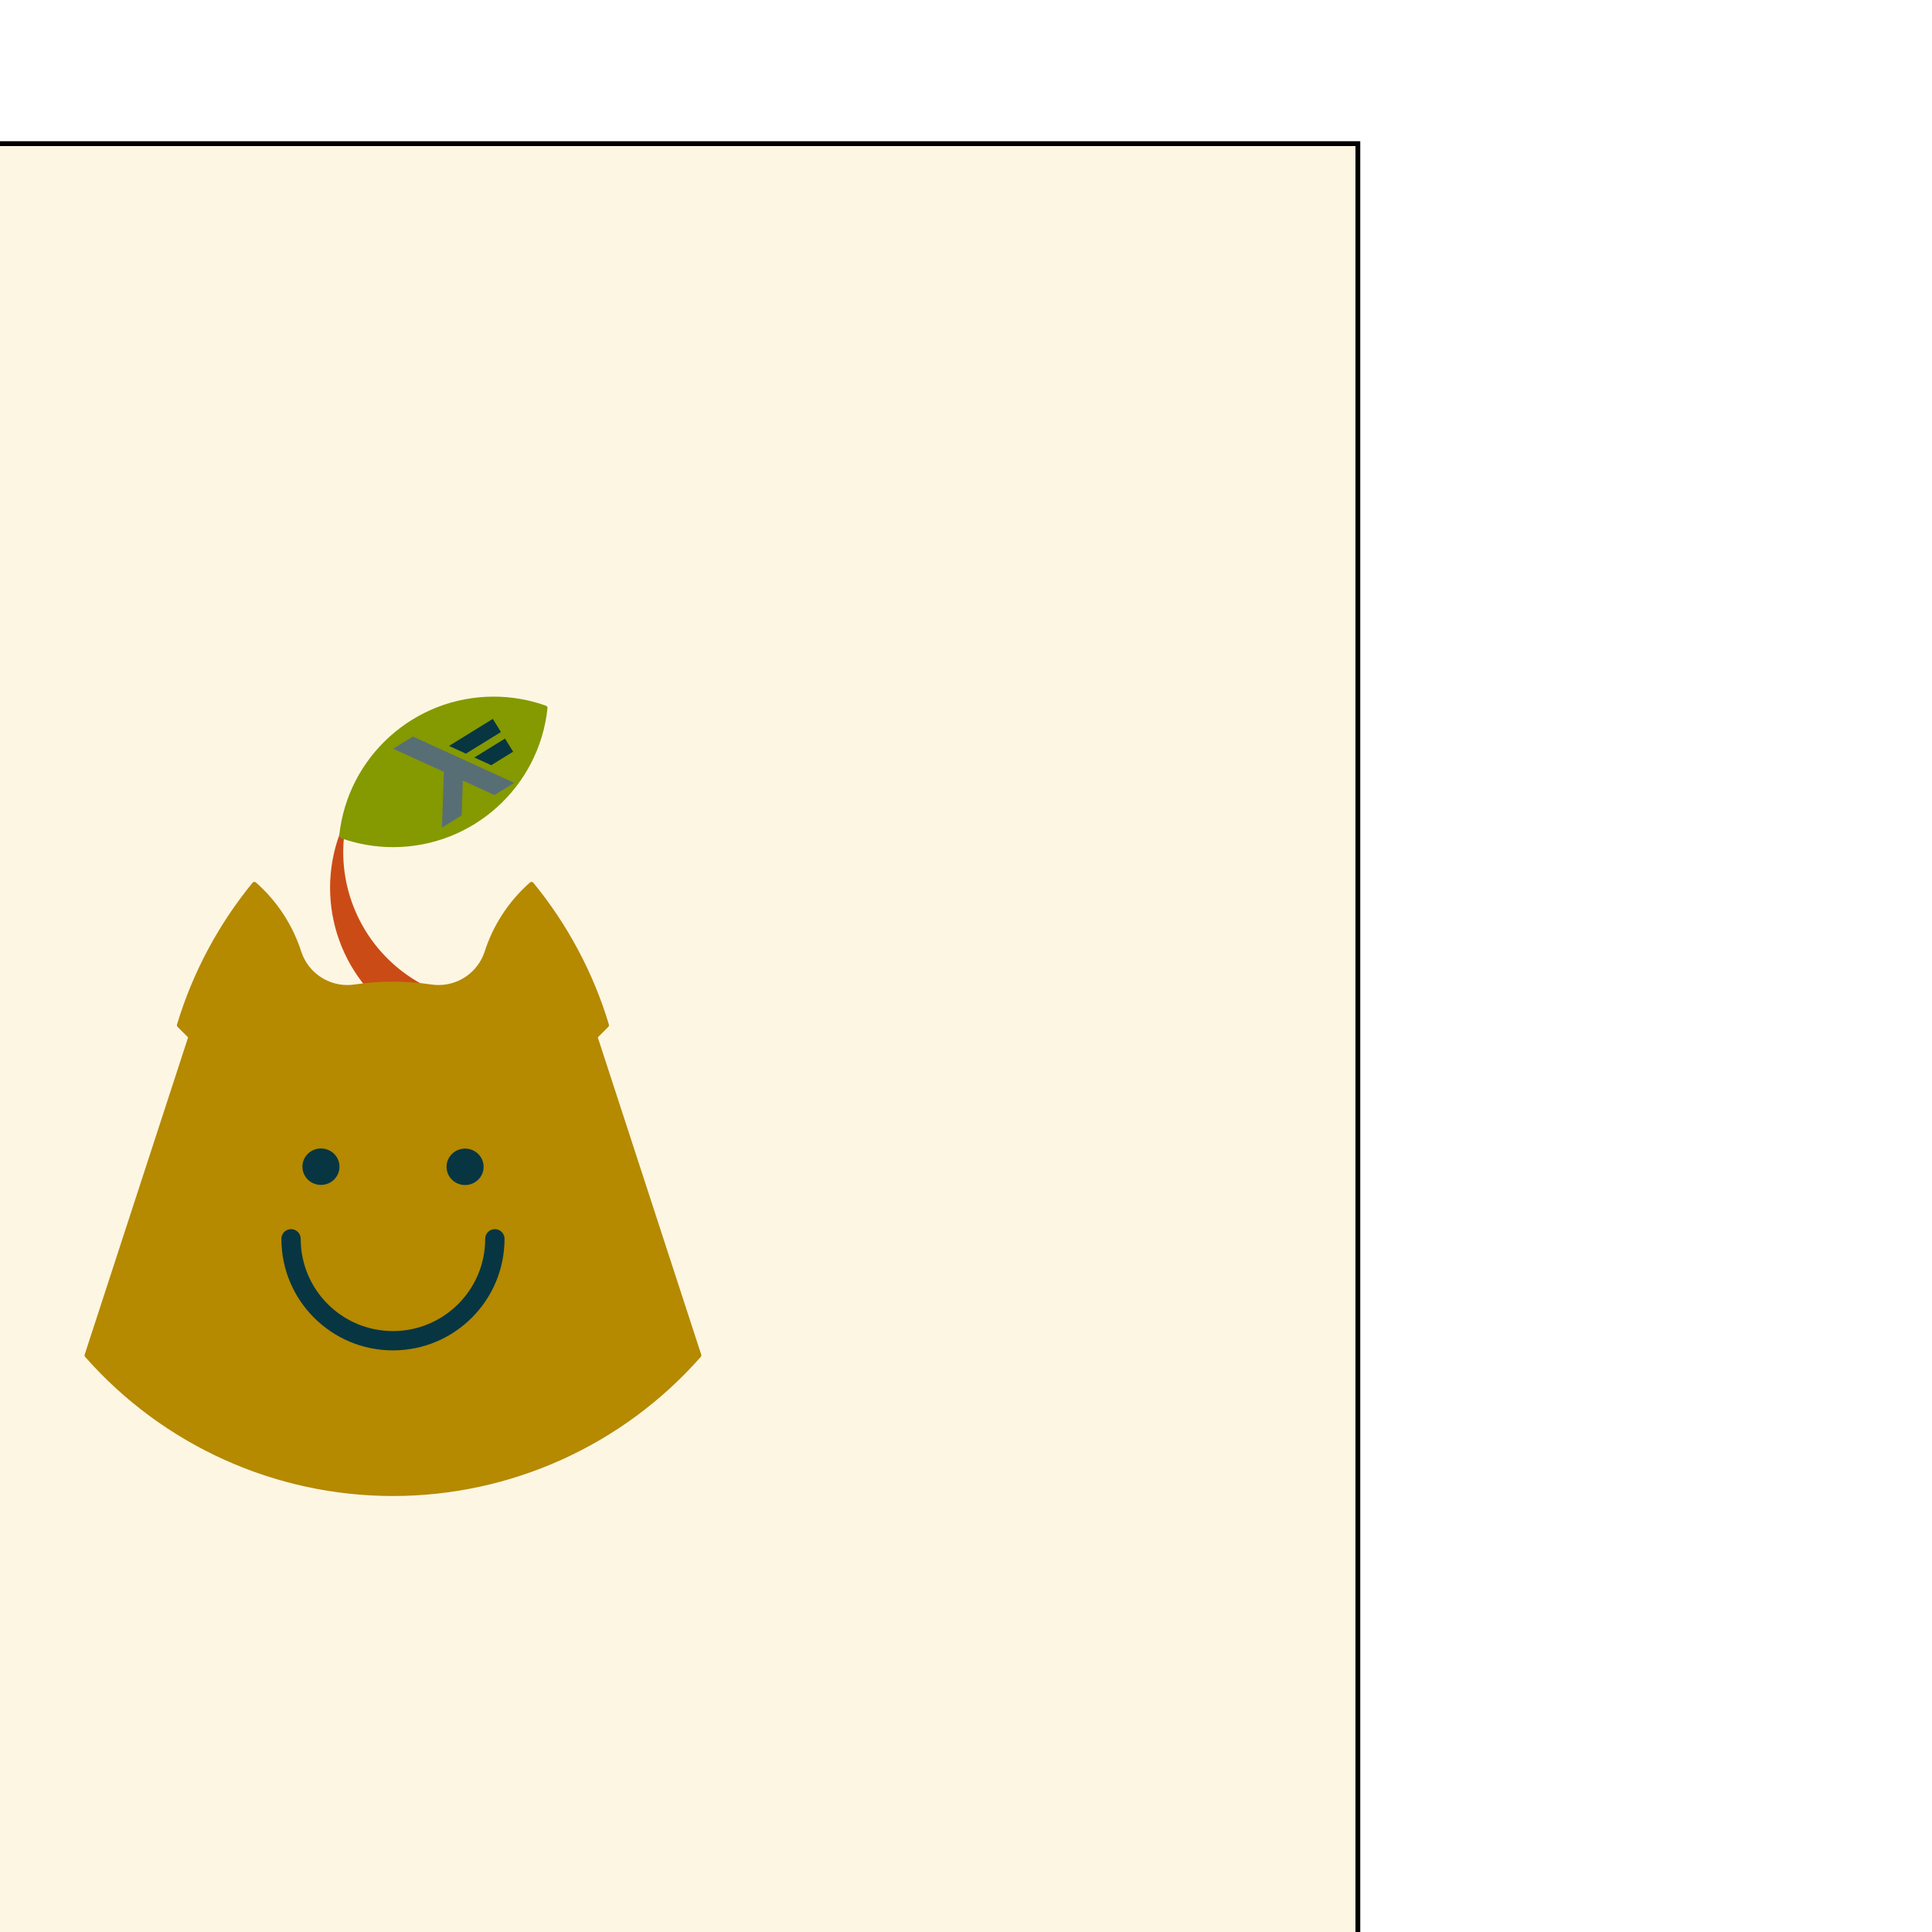
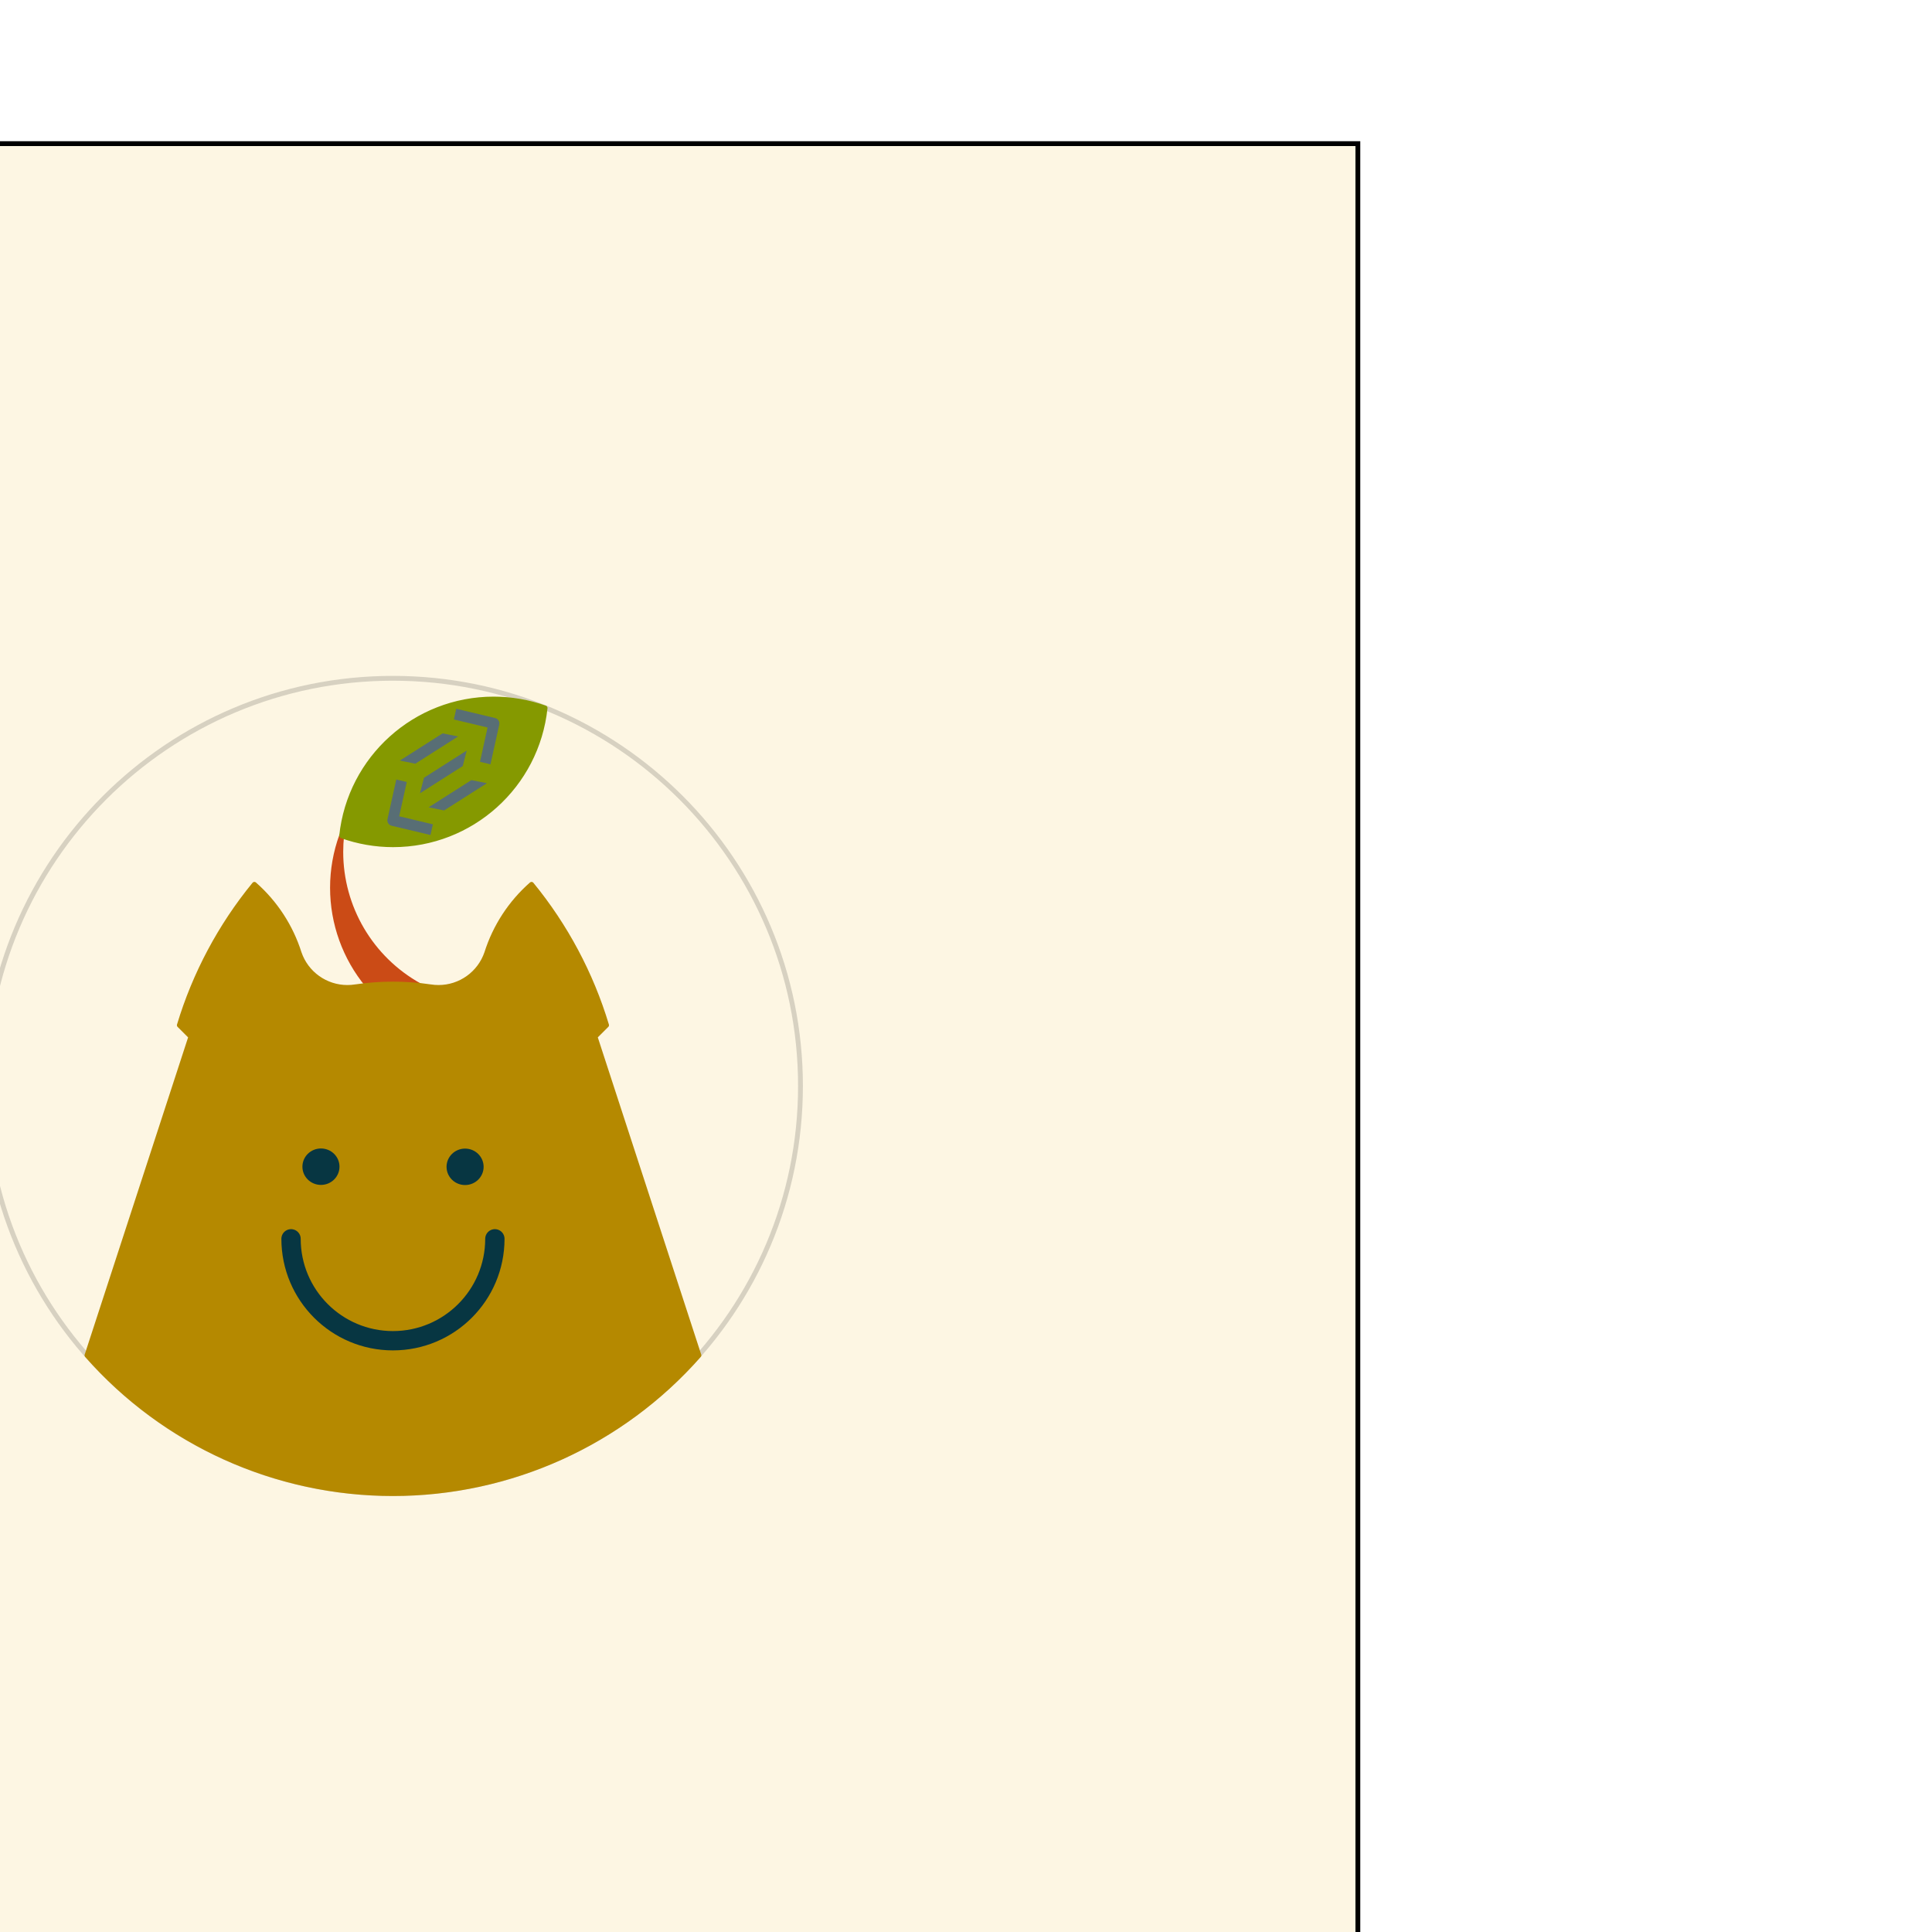
<svg xmlns="http://www.w3.org/2000/svg" xmlns:ns1="http://www.openswatchbook.org/uri/2009/osb" viewBox="0 0 400 400" version="1.1" id="svg28">
  <defs id="defs2">
    <linearGradient ns1:paint="solid" id="linearGradient2983">
      <stop id="stop2981" offset="0" style="stop-color:#333333;stop-opacity:1;" />
    </linearGradient>
    <clipPath clipPathUnits="userSpaceOnUse" id="clipPath1642">
      <g id="g1656" transform="matrix(0.136008,-0.0841443,0.0841443,0.136008,75.966,158.3822)" style="stroke-width:23.635;stroke-miterlimit:4;stroke-dasharray:none">
        <g style="fill:#666666;stroke-width:23.635;stroke-miterlimit:4;stroke-dasharray:none" id="g1650">
          <path d="M 0,120 40,60 0,0 h 30 l 40,60 -40,60" id="path1644" style="stroke-width:23.635;stroke-miterlimit:4;stroke-dasharray:none" />
          <path d="M 136.667,85 123.333,65 H 170 v 20" id="path1646" style="stroke-width:23.635;stroke-miterlimit:4;stroke-dasharray:none" />
          <path d="M 116.667,55 103.333,35 H 170 v 20" id="path1648" style="stroke-width:23.635;stroke-miterlimit:4;stroke-dasharray:none" />
        </g>
        <g style="fill:#999999;stroke-width:23.635;stroke-miterlimit:4;stroke-dasharray:none" id="g1654">
          <path d="M 40,120 80,60 40,0 h 30 l 80,120 H 120 L 95,82.5 70,120" id="path1652" style="stroke-width:23.635;stroke-miterlimit:4;stroke-dasharray:none" />
        </g>
      </g>
    </clipPath>
    <clipPath clipPathUnits="userSpaceOnUse" id="clipPath1720">
      <path id="path1722" style="opacity:0.249;fill:#000080;fill-rule:evenodd;stroke:#cb4b16;stroke-width:0.1;stroke-linecap:square;stroke-miterlimit:4;stroke-dasharray:none;stop-color:#000000" d="M 0.006,-55.035 73.113,61.838 17.099,152.377 51.703,173.786 97.174,100.289 116.203,130.716 195.466,185.11 79.274,-0.624 Z" />
    </clipPath>
    <clipPath clipPathUnits="userSpaceOnUse" id="clipPath1757">
      <rect style="opacity:0.249;fill:#000080;fill-rule:evenodd;stroke:#cb4b16;stroke-width:0.1;stroke-linecap:square;stroke-miterlimit:4;stroke-dasharray:none;stop-color:#000000" id="rect1759" width="170.855" height="82.034" x="37.256" y="-147.814" transform="rotate(57.52956)" />
    </clipPath>
  </defs>
  <g id="layer4" style="display:inline">
    <rect style="display:inline;opacity:1;fill:#fdf6e3;fill-opacity:1;stroke:#000000;stroke-linecap:round" id="rect992" width="405.124" height="402.517" x="-123.994" y="29.742" />
  </g>
  <g id="g3035" style="display:inline;opacity:1">
    <path style="display:inline;opacity:0.253;fill:none;stroke:#000000;stroke-width:1;stroke-linecap:round;stroke-miterlimit:4;stroke-dasharray:none" d="m 187.687,-211.195 v -105.5 h 105.5 v 105.5 z" id="path991" />
    <path style="display:inline;opacity:0.253;fill:none;stroke:#000000;stroke-width:1;stroke-linecap:round;stroke-miterlimit:4;stroke-dasharray:none" d="m 177.137,-253.395 a 10.55,10.55 0 0 1 10.55,10.55 10.55,10.55 0 0 1 -10.55,10.55 10.55,10.55 0 0 1 -10.55,-10.55 10.55,10.55 0 0 1 10.55,-10.55" id="path989" />
    <path style="display:inline;opacity:0.253;fill:none;stroke:#000000;stroke-width:1;stroke-linecap:round;stroke-miterlimit:4;stroke-dasharray:none" d="m 166.587,-232.295 v -21.1 h 21.1 v 21.1 z" id="path986" />
    <path style="display:inline;opacity:0.253;fill:none;stroke:#000000;stroke-width:1;stroke-linecap:round;stroke-miterlimit:4;stroke-dasharray:none" d="m 208.787,-211.195 a 84.4,84.4 0 0 1 84.4,84.4 84.4,84.4 0 0 1 -84.4,84.4 84.4,84.4 0 0 1 -84.4,-84.4 84.4,84.4 0 0 1 84.4,-84.4" id="path984" />
    <path style="display:inline;opacity:0.253;fill:none;stroke:#000000;stroke-width:1;stroke-linecap:round;stroke-miterlimit:4;stroke-dasharray:none" d="m 156.037,-316.695 a 31.65,31.65 0 0 1 31.65,31.65 31.65,31.65 0 0 1 -31.65,31.65 31.65,31.65 0 0 1 -31.65,-31.65 31.65,31.65 0 0 1 31.65,-31.65" id="path982" />
    <path style="display:inline;opacity:0.253;fill:none;stroke:#000000;stroke-width:1;stroke-linecap:round;stroke-miterlimit:4;stroke-dasharray:none" d="m 145.487,-253.395 a 21.1,21.1 0 0 1 21.1,21.1 21.1,21.1 0 0 1 -21.1,21.1 21.1,21.1 0 0 1 -21.1,-21.1 21.1,21.1 0 0 1 21.1,-21.1" id="path980" />
    <path style="display:inline;opacity:0.253;fill:none;stroke:#000000;stroke-width:1;stroke-linecap:round;stroke-miterlimit:4;stroke-dasharray:none" d="M 124.387,-42.395 V -211.195 H 293.187 V -42.395 Z" id="path978" />
    <path style="display:inline;opacity:0.253;fill:none;stroke:#000000;stroke-width:1;stroke-linecap:round;stroke-miterlimit:4;stroke-dasharray:none" d="m 124.387,-253.395 v -63.3 h 63.3 v 63.3 z" id="path976" />
    <path style="display:inline;opacity:0.253;fill:none;stroke:#000000;stroke-width:1;stroke-linecap:round;stroke-miterlimit:4;stroke-dasharray:none" d="m 124.387,-211.195 v -42.2 h 42.2 v 42.2 z" id="path3033" />
    <circle cy="204.172" cx="32.822" id="ellipse1112" style="display:inline;opacity:0.15;fill:none;stroke:#000000;stroke-width:1;stroke-linecap:round;stroke-miterlimit:4;stroke-dasharray:none" r="0" />
    <circle cy="204.172" cx="32.822" id="ellipse1114" style="display:inline;opacity:0.15;fill:none;stroke:#000000;stroke-width:1;stroke-linecap:round;stroke-miterlimit:4;stroke-dasharray:none" r="0" />
    <path style="display:inline;opacity:0.253;fill:none;stroke:#000000;stroke-width:1;stroke-linecap:round;stroke-miterlimit:4;stroke-dasharray:none" d="m 187.687,-211.195 v -105.5 h 105.5 v 105.5 z" id="path936" />
    <path style="display:inline;opacity:0.253;fill:none;stroke:#000000;stroke-width:1;stroke-linecap:round;stroke-miterlimit:4;stroke-dasharray:none" d="m 208.787,-211.195 a 84.4,84.4 0 0 1 84.4,84.4 84.4,84.4 0 0 1 -84.4,84.4 84.4,84.4 0 0 1 -84.4,-84.4 84.4,84.4 0 0 1 84.4,-84.4" id="path938" />
  </g>
-   <g id="g997" style="display:none">
+   <g id="g997" style="display:inline">
    <ellipse style="display:inline;opacity:0.15;fill:none;stroke:#000000;stroke-width:1;stroke-linecap:round;stroke-miterlimit:4;stroke-dasharray:none" id="ellipse943" cx="81.331" cy="224.834" rx="84.4" ry="84.4" />
    <path d="m 124.387,-211.195 v -42.2 h 42.2 v 42.2 z m 0,-42.2 v -63.3 h 63.3 v 63.3 z m 0,211 v -168.8 h 168.8 v 168.8 z m 21.1,-211 a 21.1,21.1 0 0 1 21.1,21.1 21.1,21.1 0 0 1 -21.1,21.1 21.1,21.1 0 0 1 -21.1,-21.1 21.1,21.1 0 0 1 21.1,-21.1 m 10.55,-63.3 a 31.65,31.65 0 0 1 31.65,31.65 31.65,31.65 0 0 1 -31.65,31.65 31.65,31.65 0 0 1 -31.65,-31.65 31.65,31.65 0 0 1 31.65,-31.65 m 52.75,105.5 a 84.4,84.4 0 0 1 84.4,84.4 84.4,84.4 0 0 1 -84.4,84.4 84.4,84.4 0 0 1 -84.4,-84.4 84.4,84.4 0 0 1 84.4,-84.4 m -42.2,-21.1 v -21.1 h 21.1 v 21.1 z m 10.55,-21.1 a 10.55,10.55 0 0 1 10.55,10.55 10.55,10.55 0 0 1 -10.55,10.55 10.55,10.55 0 0 1 -10.55,-10.55 10.55,10.55 0 0 1 10.55,-10.55 m 10.55,42.2 v -105.5 h 105.5 v 105.5 z m 52.75,-105.5 a 52.75,52.75 0 0 1 52.75,52.75 52.75,52.75 0 0 1 -52.75,52.75 52.75,52.75 0 0 1 -52.75,-52.75 52.75,52.75 0 0 1 52.75,-52.75" style="display:inline;opacity:0.253;fill:none;stroke:#000000;stroke-width:1;stroke-linecap:round;stroke-miterlimit:4;stroke-dasharray:none" id="path973" />
  </g>
  <g id="layer14" style="display:none">
    <g id="layer11" style="display:inline">
      <ellipse style="display:inline;opacity:0.15;fill:none;stroke:#000000;stroke-width:1;stroke-linecap:round;stroke-miterlimit:4;stroke-dasharray:none" id="ellipse1210" cx="100.488" cy="183.799" rx="31.65" ry="31.65" />
      <ellipse style="display:inline;opacity:0.15;fill:none;stroke:#000000;stroke-width:1;stroke-linecap:round;stroke-miterlimit:4;stroke-dasharray:none" id="ellipse1213" cx="102.208" cy="176.38" rx="31.65" ry="31.65" />
    </g>
    <g id="layer6" style="display:inline">
      <ellipse style="display:inline;opacity:0.15;fill:none;stroke:#000000;stroke-width:1;stroke-linecap:round;stroke-miterlimit:4;stroke-dasharray:none" id="ellipse1076" cx="102.208" cy="176.38" rx="31.65" ry="31.65" />
      <ellipse ry="31.65" rx="31.65" cy="143.243" cx="81.383" id="ellipse1078" style="display:inline;opacity:0.15;fill:none;stroke:#000000;stroke-width:1;stroke-linecap:round;stroke-miterlimit:4;stroke-dasharray:none" />
      <ellipse style="display:inline;opacity:0.15;fill:none;stroke:#000000;stroke-width:1;stroke-linecap:round;stroke-miterlimit:4;stroke-dasharray:none" id="ellipse1282" cx="100.488" cy="183.799" rx="31.65" ry="31.65" />
    </g>
    <g id="layer7" style="display:inline">
      <ellipse style="display:inline;opacity:0.15;fill:none;stroke:#000000;stroke-width:1;stroke-linecap:round;stroke-miterlimit:4;stroke-dasharray:none" id="ellipse1000" cx="81.357" cy="256.484" rx="52.75" ry="52.75" />
      <ellipse style="display:inline;opacity:0.15;fill:none;stroke:#000000;stroke-width:1;stroke-linecap:round;stroke-miterlimit:4;stroke-dasharray:none" id="ellipse1002" cx="81.357" cy="224.834" rx="84.4" ry="84.4" />
      <ellipse style="display:inline;opacity:0.15;fill:none;stroke:#000000;stroke-width:1;stroke-linecap:round;stroke-miterlimit:4;stroke-dasharray:none" id="ellipse1004" cx="81.357" cy="256.484" rx="21.1" ry="21.1" />
      <path style="display:inline;opacity:0.15;fill:#ff00ff;stroke:#000000;stroke-width:1px;stroke-linecap:butt;stroke-linejoin:miter;stroke-opacity:1" d="m 81.357,412.663 1e-6,-312.357" id="path1006" />
      <path d="M 90.242,203.868" style="display:inline;opacity:0.15;fill:none;stroke:#000000;stroke-width:1;stroke-linecap:round;stroke-miterlimit:4;stroke-dasharray:none;stroke-opacity:1" id="path1008" />
      <path id="path1010" d="M 69.065,203.705" style="display:inline;opacity:0.15;fill:none;stroke:#000000;stroke-width:1;stroke-linecap:round;stroke-miterlimit:4;stroke-dasharray:none;stroke-opacity:1" />
      <ellipse style="display:inline;opacity:0.15;fill:none;stroke:#000000;stroke-width:1;stroke-linecap:round;stroke-miterlimit:4;stroke-dasharray:none" id="ellipse1012" cx="-44.769" cy="236.588" rx="84.4" ry="84.4" transform="scale(-1,1)" />
      <path style="display:inline;opacity:0.15;fill:#ff00ff;stroke:#000000;stroke-width:1px;stroke-linecap:butt;stroke-linejoin:miter;stroke-opacity:1" d="M -29.078,146.049 191.792,366.919" id="path1014" />
      <ellipse ry="31.65" rx="31.65" cy="206.858" cx="31.765" id="ellipse1016" style="display:inline;opacity:0.15;fill:none;stroke:#000000;stroke-width:1;stroke-linecap:round;stroke-miterlimit:4;stroke-dasharray:none" />
      <ellipse style="display:inline;opacity:0.15;fill:none;stroke:#000000;stroke-width:1;stroke-linecap:round;stroke-miterlimit:4;stroke-dasharray:none" id="ellipse1018" cx="117.945" cy="236.588" rx="84.4" ry="84.4" />
      <path style="display:inline;opacity:0.15;fill:#ff00ff;stroke:#000000;stroke-width:1px;stroke-linecap:butt;stroke-linejoin:miter;stroke-opacity:1" d="M 191.792,146.049 -29.078,366.919" id="path1020" />
      <ellipse ry="31.65" rx="31.65" cy="206.858" cx="-130.949" id="ellipse1022" style="display:inline;opacity:0.15;fill:none;stroke:#000000;stroke-width:1;stroke-linecap:round;stroke-miterlimit:4;stroke-dasharray:none" transform="scale(-1,1)" />
      <path style="display:inline;opacity:0.15;fill:none;stroke:#000000;stroke-width:1;stroke-linecap:round;stroke-miterlimit:4;stroke-dasharray:none" d="m 71.92,183.34 a 10.55,10.55 0 0 1 10.55,10.55 10.55,10.55 0 0 1 -10.55,10.55 A 10.55,10.55 0 0 1 61.37,193.89 10.55,10.55 0 0 1 71.92,183.34" id="path1024" />
      <path style="display:inline;opacity:0.15;fill:none;stroke:#000000;stroke-width:1;stroke-linecap:round;stroke-miterlimit:4;stroke-dasharray:none" d="m 90.794,183.34 a 10.55,10.55 0 0 0 -10.55,10.55 10.55,10.55 0 0 0 10.55,10.55 10.55,10.55 0 0 0 10.55,-10.55 A 10.55,10.55 0 0 0 90.794,183.34" id="path979" />
    </g>
  </g>
  <g id="layer2" style="display:inline;opacity:1">
    <g id="g979" style="display:inline">
      <g id="layer12" style="display:inline" />
      <g id="layer13" style="display:inline">
        <path id="path1253" style="display:inline;opacity:1;fill:none;stroke:#cb4b16;stroke-width:1;stroke-linecap:round;stroke-miterlimit:4;stroke-dasharray:none;stroke-opacity:1" d="m 86.821,204.038 a 31.65,31.65 0 0 1 -16.263,-27.658 31.65,31.65 0 0 1 0.182,-3.39 m 5.384,31.011 a 31.65,31.65 0 0 1 -7.286,-20.202 31.65,31.65 0 0 1 1.903,-10.809" />
      </g>
      <path style="opacity:1;fill:#cb4b16;fill-opacity:1;fill-rule:evenodd;stroke:none;stroke-width:2;stroke-linecap:round;stroke-linejoin:miter;stroke-miterlimit:4;stroke-dasharray:none;stroke-opacity:1;stop-color:#000000" d="m 74.862,202.375 c -1.36,-1.804 -2.125,-3.189 -3.106,-5.3 -2.686,-5.784 -3.559,-12.202 -2.486,-18.489 0.11,-0.647 1.068,-3.976 1.102,-4.066 0.027,-0.071 0.202,2.747 0.205,2.941 0.015,1.063 0.172,2.814 0.433,4.248 0.544,2.985 1.187,5.33 2.518,8.058 1.435,2.94 2.807,5.226 5.075,7.699 1.502,1.638 3.82,3.76 5.596,4.943 0.282,0.188 2.587,1.602 2.58,1.608 -4.85,-0.087 -5.83,-0.112 -10.661,-0.02 l -0.545,-0.677 z" id="path1270" />
    </g>
    <g id="g1057" style="display:inline">
      <g id="layer8" style="display:inline">
        <path style="opacity:1;fill:#859900;fill-opacity:1;fill-rule:evenodd;stroke:none;stroke-width:1;stroke-linecap:round;stroke-linejoin:miter;stop-color:#000000" d="m 72.144,173.514 c -0.94,-0.292 -1.439,-0.235 -1.408,-0.478 1.054,-8.344 5.466,-16.709 12.184,-21.749 4.36,-3.271 9.08,-5.506 14.46,-6.186 2.321,-0.353 3.756,-0.352 6.853,-0.306 2.495,0.233 4.612,0.461 6.873,1.212 l 1.749,0.581 -0.158,1.247 c -0.563,4.456 -2.244,8.725 -4.702,12.538 -3.531,5.479 -8.704,9.82 -14.772,12.221 -2.93,1.16 -6.58,2.013 -9.767,2.231 -4.375,-0.016 -6.002,0.235 -11.313,-1.311 z" id="path1200" />
      </g>
      <g id="layer9" style="display:inline">
        <path id="path1102" style="display:inline;opacity:1;fill:none;stroke:#859900;stroke-width:1;stroke-linecap:round;stroke-miterlimit:4;stroke-dasharray:none;stroke-opacity:1" d="m 112.856,146.587 a 31.65,31.65 0 0 1 -31.473,28.305 31.65,31.65 0 0 1 -10.639,-1.842 m -0.009,-0.015 a 31.65,31.65 0 0 1 31.473,-28.305 31.65,31.65 0 0 1 10.64,1.842" />
      </g>
-       <g id="g1137" style="display:inline">
-         <g id="g1135" transform="matrix(0.136008,-0.08400708,0.0841443,0.1357862,75.966,158.3667)" style="opacity:1;fill:#073642;fill-opacity:1;stroke-width:23.654;stroke-miterlimit:4;stroke-dasharray:none" clip-path="url(#clipPath1757)">
-           <g style="fill:#073642;fill-opacity:1;stroke-width:23.654;stroke-miterlimit:4;stroke-dasharray:none" id="g1129">
-             <path d="M 0,120 40,60 0,0 h 30 l 40,60 -40,60" id="path1123" style="fill:#073642;fill-opacity:1;stroke-width:23.654;stroke-miterlimit:4;stroke-dasharray:none" />
-             <path d="M 136.667,85 123.333,65 H 170 v 20" id="path1125" style="fill:#073642;fill-opacity:1;stroke-width:23.654;stroke-miterlimit:4;stroke-dasharray:none" />
-             <path d="M 116.667,55 103.333,35 H 170 v 20" id="path1127" style="fill:#073642;fill-opacity:1;stroke-width:23.654;stroke-miterlimit:4;stroke-dasharray:none" />
-           </g>
-           <g style="fill:#073642;fill-opacity:1;stroke-width:23.654;stroke-miterlimit:4;stroke-dasharray:none" id="g1133">
-             <path d="M 40,120 80,60 40,0 h 30 l 80,120 H 120 L 95,82.5 70,120" id="path1131" style="fill:#073642;fill-opacity:1;stroke-width:23.654;stroke-miterlimit:4;stroke-dasharray:none" />
-           </g>
-         </g>
-         <path id="rect1612" style="display:inline;opacity:1;fill:#073642;fill-opacity:1;fill-rule:evenodd;stroke:#cb4b16;stroke-width:0.1;stroke-linecap:square;stroke-miterlimit:4;stroke-dasharray:none;stop-color:#000000" d="m 72.314,151.785 -10.992,24.748 8.754,3.889 -0.141,6.457 20.867,0.451 0.586,-27.072 z" clip-path="url(#clipPath1642)" transform="matrix(1,0,0,0.9983692,0,0.2849068)" />
-         <g id="g1673" transform="matrix(0.136008,-0.0841443,0.0841443,0.136008,75.966,158.3822)" style="display:inline;opacity:1;fill:#586e75;fill-opacity:1;stroke-width:23.635;stroke-miterlimit:4;stroke-dasharray:none" clip-path="url(#clipPath1720)">
-           <g style="fill:#586e75;fill-opacity:1;stroke-width:23.635;stroke-miterlimit:4;stroke-dasharray:none" id="g1667">
-             <path d="M 0,120 40,60 0,0 h 30 l 40,60 -40,60" id="path1661" style="fill:#586e75;fill-opacity:1;stroke-width:23.635;stroke-miterlimit:4;stroke-dasharray:none" />
-             <path d="M 136.667,85 123.333,65 H 170 v 20" id="path1663" style="fill:#586e75;fill-opacity:1;stroke-width:23.635;stroke-miterlimit:4;stroke-dasharray:none" />
-             <path d="M 116.667,55 103.333,35 H 170 v 20" id="path1665" style="fill:#586e75;fill-opacity:1;stroke-width:23.635;stroke-miterlimit:4;stroke-dasharray:none" />
-           </g>
-           <g style="fill:#586e75;fill-opacity:1;stroke-width:23.635;stroke-miterlimit:4;stroke-dasharray:none" id="g1671">
-             <path d="M 40,120 80,60 40,0 h 30 l 80,120 H 120 L 95,82.5 70,120" id="path1669" style="fill:#586e75;fill-opacity:1;stroke-width:23.635;stroke-miterlimit:4;stroke-dasharray:none" />
-           </g>
-         </g>
+       <g id="layer10">
+         <path d="m 97.599,161.508 -8.853,5.637 3.206,0.647 8.854,-5.637 z m -10.644,2.73 8.853,-5.637 0.826,-3.214 -8.853,5.637 z m 4.681,-12.406 -8.853,5.637 3.205,0.648 8.853,-5.637 z m -7.417,10.072 -2.173,-0.518 -1.818,8.209 a 1.126,1.102 79.271 0 0 0.146,0.857 1.136,1.111 79.27 0 0 0.695,0.508 l 8.06,1.92 0.49,-2.213 -6.975,-1.666 z m 18.3,-13.239 -8.057,-1.921 -0.49,2.213 6.973,1.667 -1.57,7.1 2.173,0.518 1.816,-8.206 a 1.136,1.111 79.27 0 0 -0.148,-0.864 c -0.16,-0.258 -0.406,-0.437 -0.696,-0.506" id="path1144" style="fill:#586e75;fill-opacity:1;stroke-width:1" />
      </g>
    </g>
    <g id="layer1" style="display:inline">
      <g id="layer3" style="display:inline">
        <path id="path953" d="m 79.214,309.207 c -18.045,-0.552 -34.675,-6.093 -50.282,-18.283 -3.613,-2.822 -11.043,-9.948 -10.888,-10.424 l 21.356,-65.858 -0.935,-1.013 -1.27,-1.335 0.819,-2.804 c 2.077,-7.107 5.398,-13.055 9.243,-19.008 1.597,-2.473 5.314,-7.261 5.556,-7.261 0.225,0 4.216,4.391 5.097,5.8 0.952,1.522 2.842,4.809 3.282,6.185 0.678,2.119 1.418,3.747 2.336,5.077 1.496,2.169 3.69,3.453 6.336,3.955 0.322,0.061 1.418,0.27 3.024,0.158 2.046,-0.143 4.905,-0.628 7.895,-0.658 3.62,-0.037 7.371,0.615 10.087,0.702 1.91,0.062 4.124,-0.831 4.437,-1.014 1.548,-0.901 3.364,-2.024 4.307,-3.747 1.499,-2.74 1.258,-2.418 2.109,-4.967 1.125,-3.371 3.675,-6.532 6.322,-9.697 0.493,-0.589 2.086,-2.156 2.167,-1.724 0.054,0.289 4.626,6.199 6.688,9.481 3.254,5.18 7.491,14.064 8.367,18.447 l 0.312,1.127 -1.061,1.039 -1.277,1.282 21.466,66.16 c -8.01,9.185 -18.126,16.231 -28.793,21.008 -7.609,3.408 -15.49,5.606 -23.127,6.848 -3.51,0.479 -10.03,0.632 -13.571,0.523 z" style="display:inline;opacity:1;fill:#b58900;fill-opacity:1;stroke:none;stroke-width:1;stroke-linecap:round" />
      </g>
      <g id="layer5" style="display:inline;opacity:1">
        <path id="path1069" style="display:inline;opacity:1;fill:none;stroke:#b58900;stroke-width:1;stroke-linecap:round;stroke-miterlimit:4;stroke-dasharray:none;stroke-opacity:1" d="m 89.144,204.31 a 10.55,10.55 0 0 0 1.65,0.13 10.55,10.55 0 0 0 9.98,-7.128 m 9.27,-14.216 a 31.65,31.65 0 0 0 -9.27,14.217 m -11.632,7 a 52.75,52.75 0 0 0 -7.785,-0.578 52.75,52.75 0 0 0 -0.025,10e-6 m -7.761,0.576 a 10.55,10.55 0 0 1 -1.65,0.13 10.55,10.55 0 0 1 -9.98,-7.128 m -9.27,-14.216 a 31.65,31.65 0 0 1 9.27,14.217 m 11.632,7 a 52.75,52.75 0 0 1 7.785,-0.578 52.75,52.75 0 0 1 0.025,10e-6 m 44.203,8.523 c -3.199,-10.63 -8.505,-20.577 -15.538,-29.166 M 81.331,309.234 c 0.009,0 0.017,0 0.026,0 24.248,0 47.324,-10.429 63.347,-28.628 m -19.119,-68.35 -2.333,2.331 m 21.452,66.019 -21.506,-65.963 M 37.128,212.257 c 3.199,-10.63 8.505,-20.577 15.538,-29.166 m 28.716,126.143 c -0.009,0 -0.017,0 -0.026,0 -24.248,0 -47.324,-10.429 -63.347,-28.628 m 19.119,-68.35 2.333,2.331 m -21.452,66.019 21.506,-65.963" />
      </g>
    </g>
    <g id="g986" style="display:inline">
      <ellipse ry="3.023" rx="3.088" cy="241.551" cx="66.45" id="ellipse922" style="display:inline;opacity:1;fill:#073642;fill-opacity:1;stroke:#073642;stroke-width:1.5;stroke-linecap:round;stroke-miterlimit:4;stroke-dasharray:none;stroke-opacity:1" />
      <ellipse style="display:inline;opacity:1;fill:#073642;fill-opacity:1;stroke:#073642;stroke-width:1.5;stroke-linecap:round;stroke-miterlimit:4;stroke-dasharray:none;stroke-opacity:1" id="ellipse924" cx="96.29" cy="241.577" rx="3.088" ry="3.023" />
      <path d="M 102.457,256.484 A 21.1,21.1 0 0 1 81.357,277.584 21.1,21.1 0 0 1 60.257,256.484" style="display:inline;opacity:1;fill:none;stroke:#073642;stroke-width:4;stroke-linecap:round;stroke-miterlimit:4;stroke-dasharray:none;stroke-opacity:1" id="path926" />
    </g>
  </g>
</svg>
